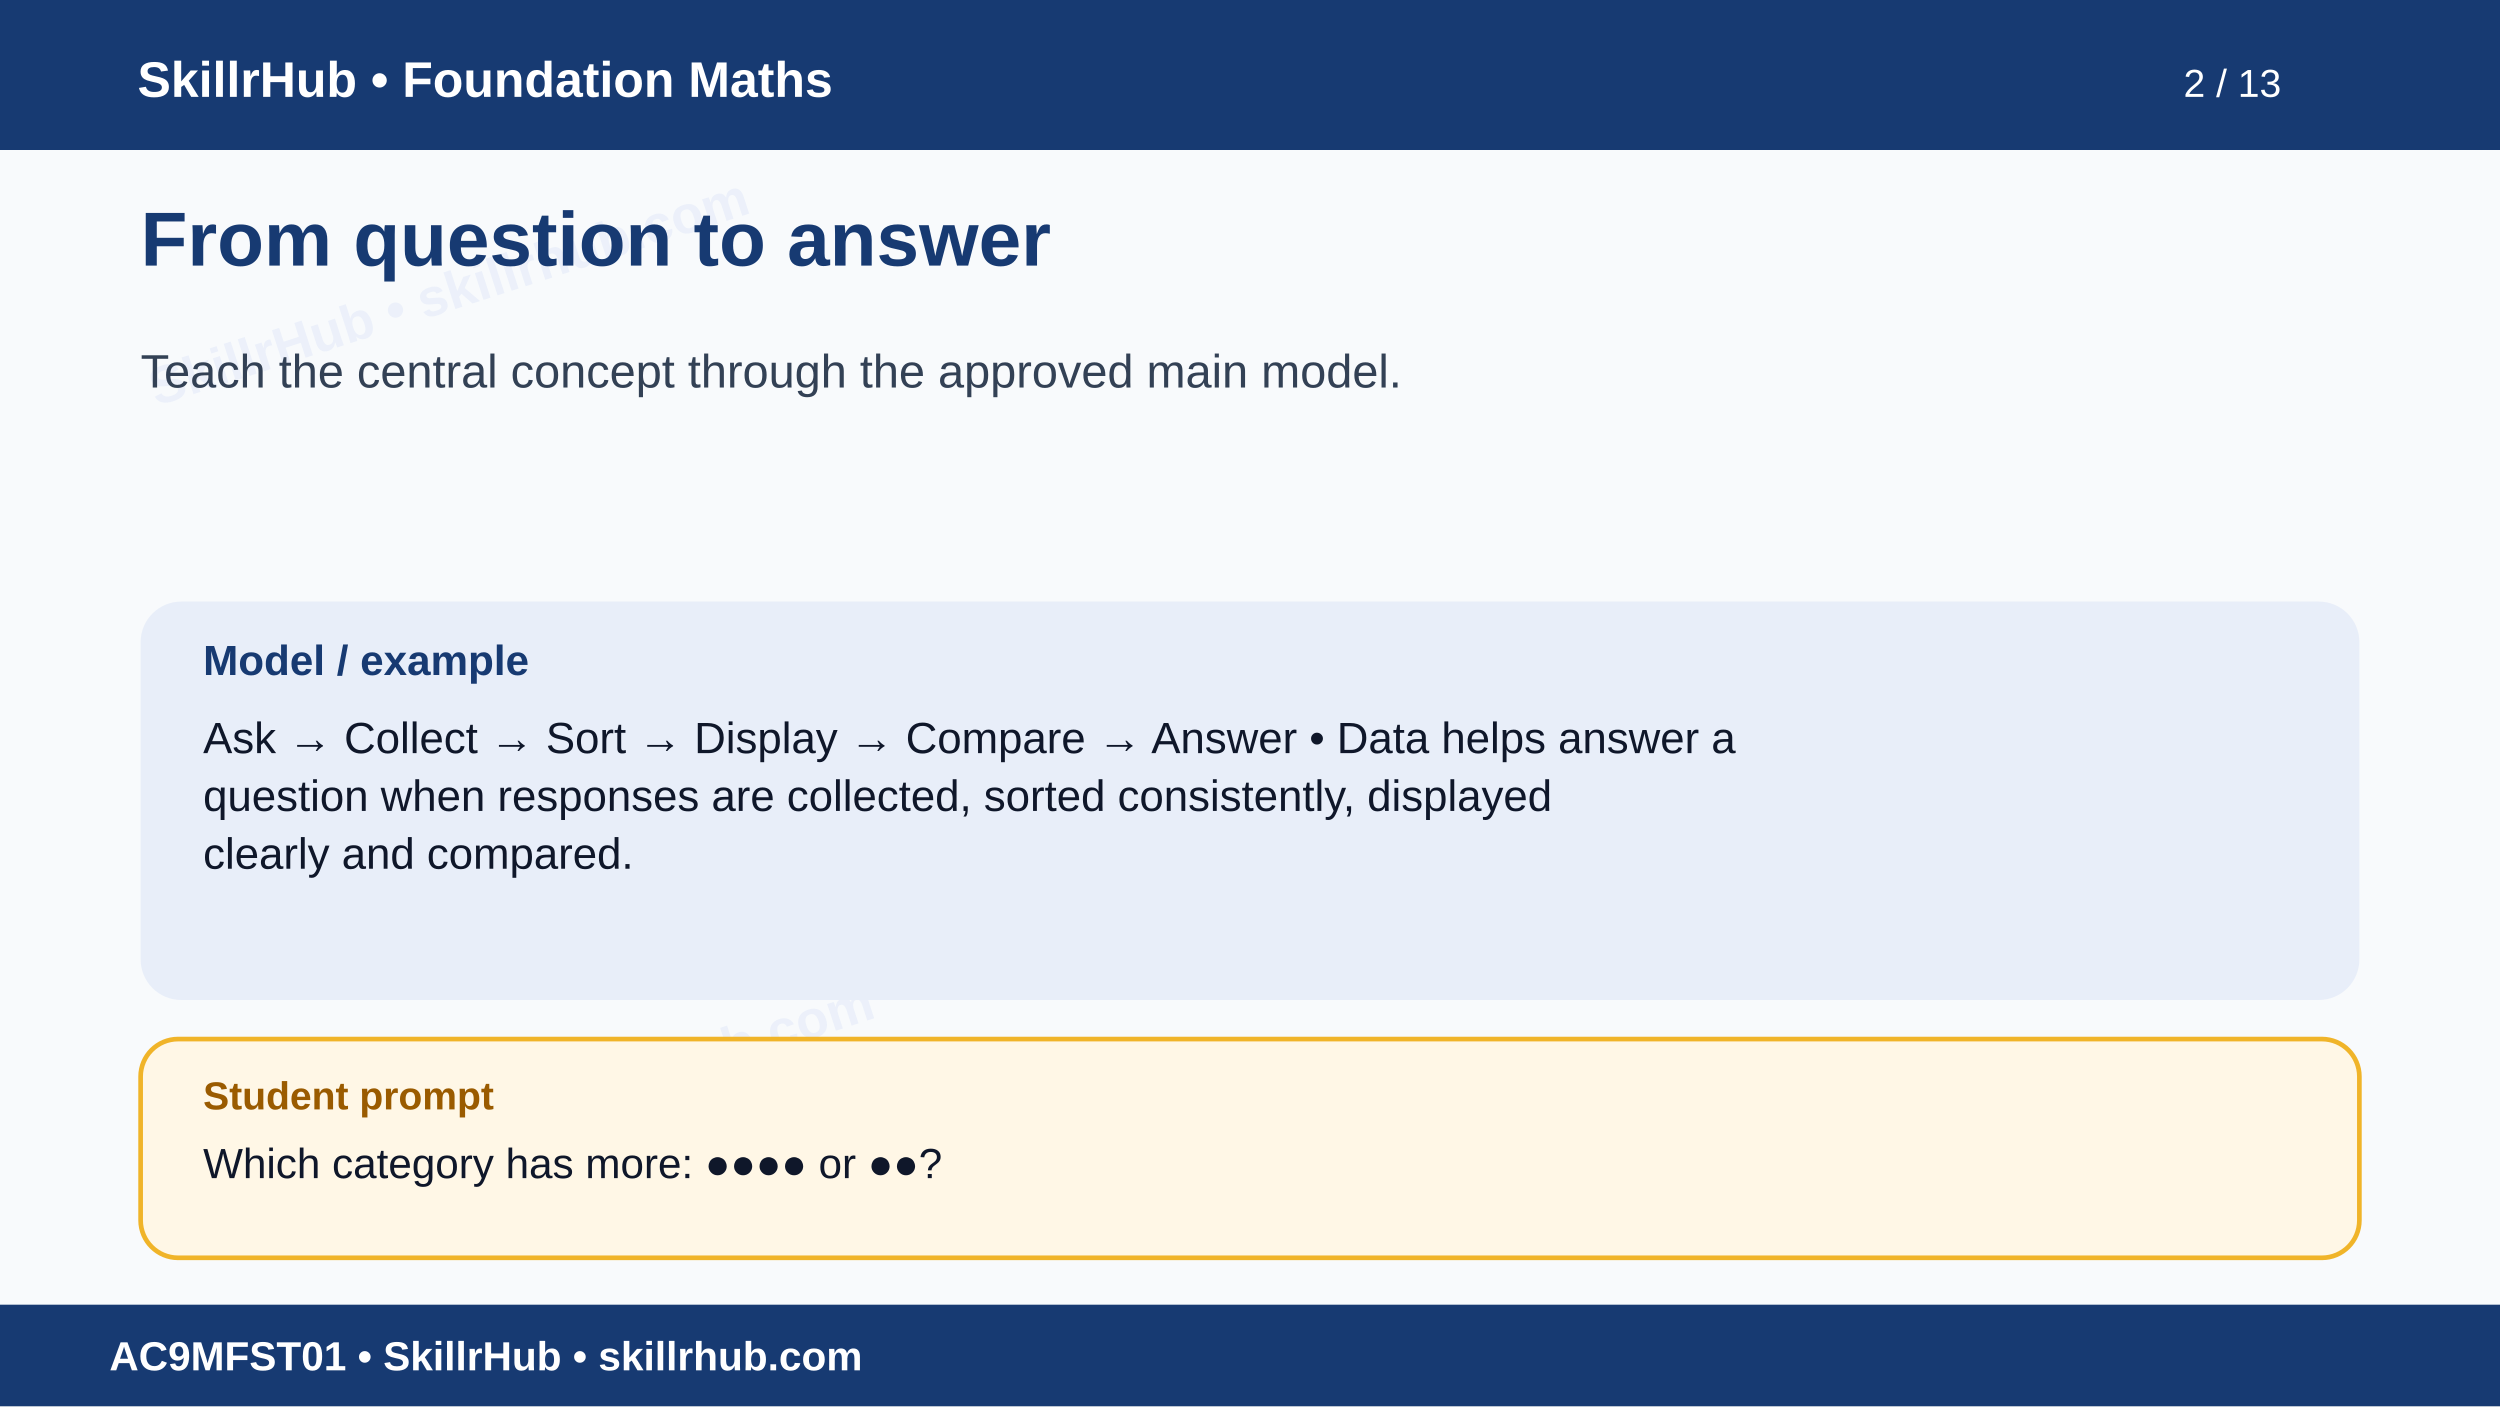
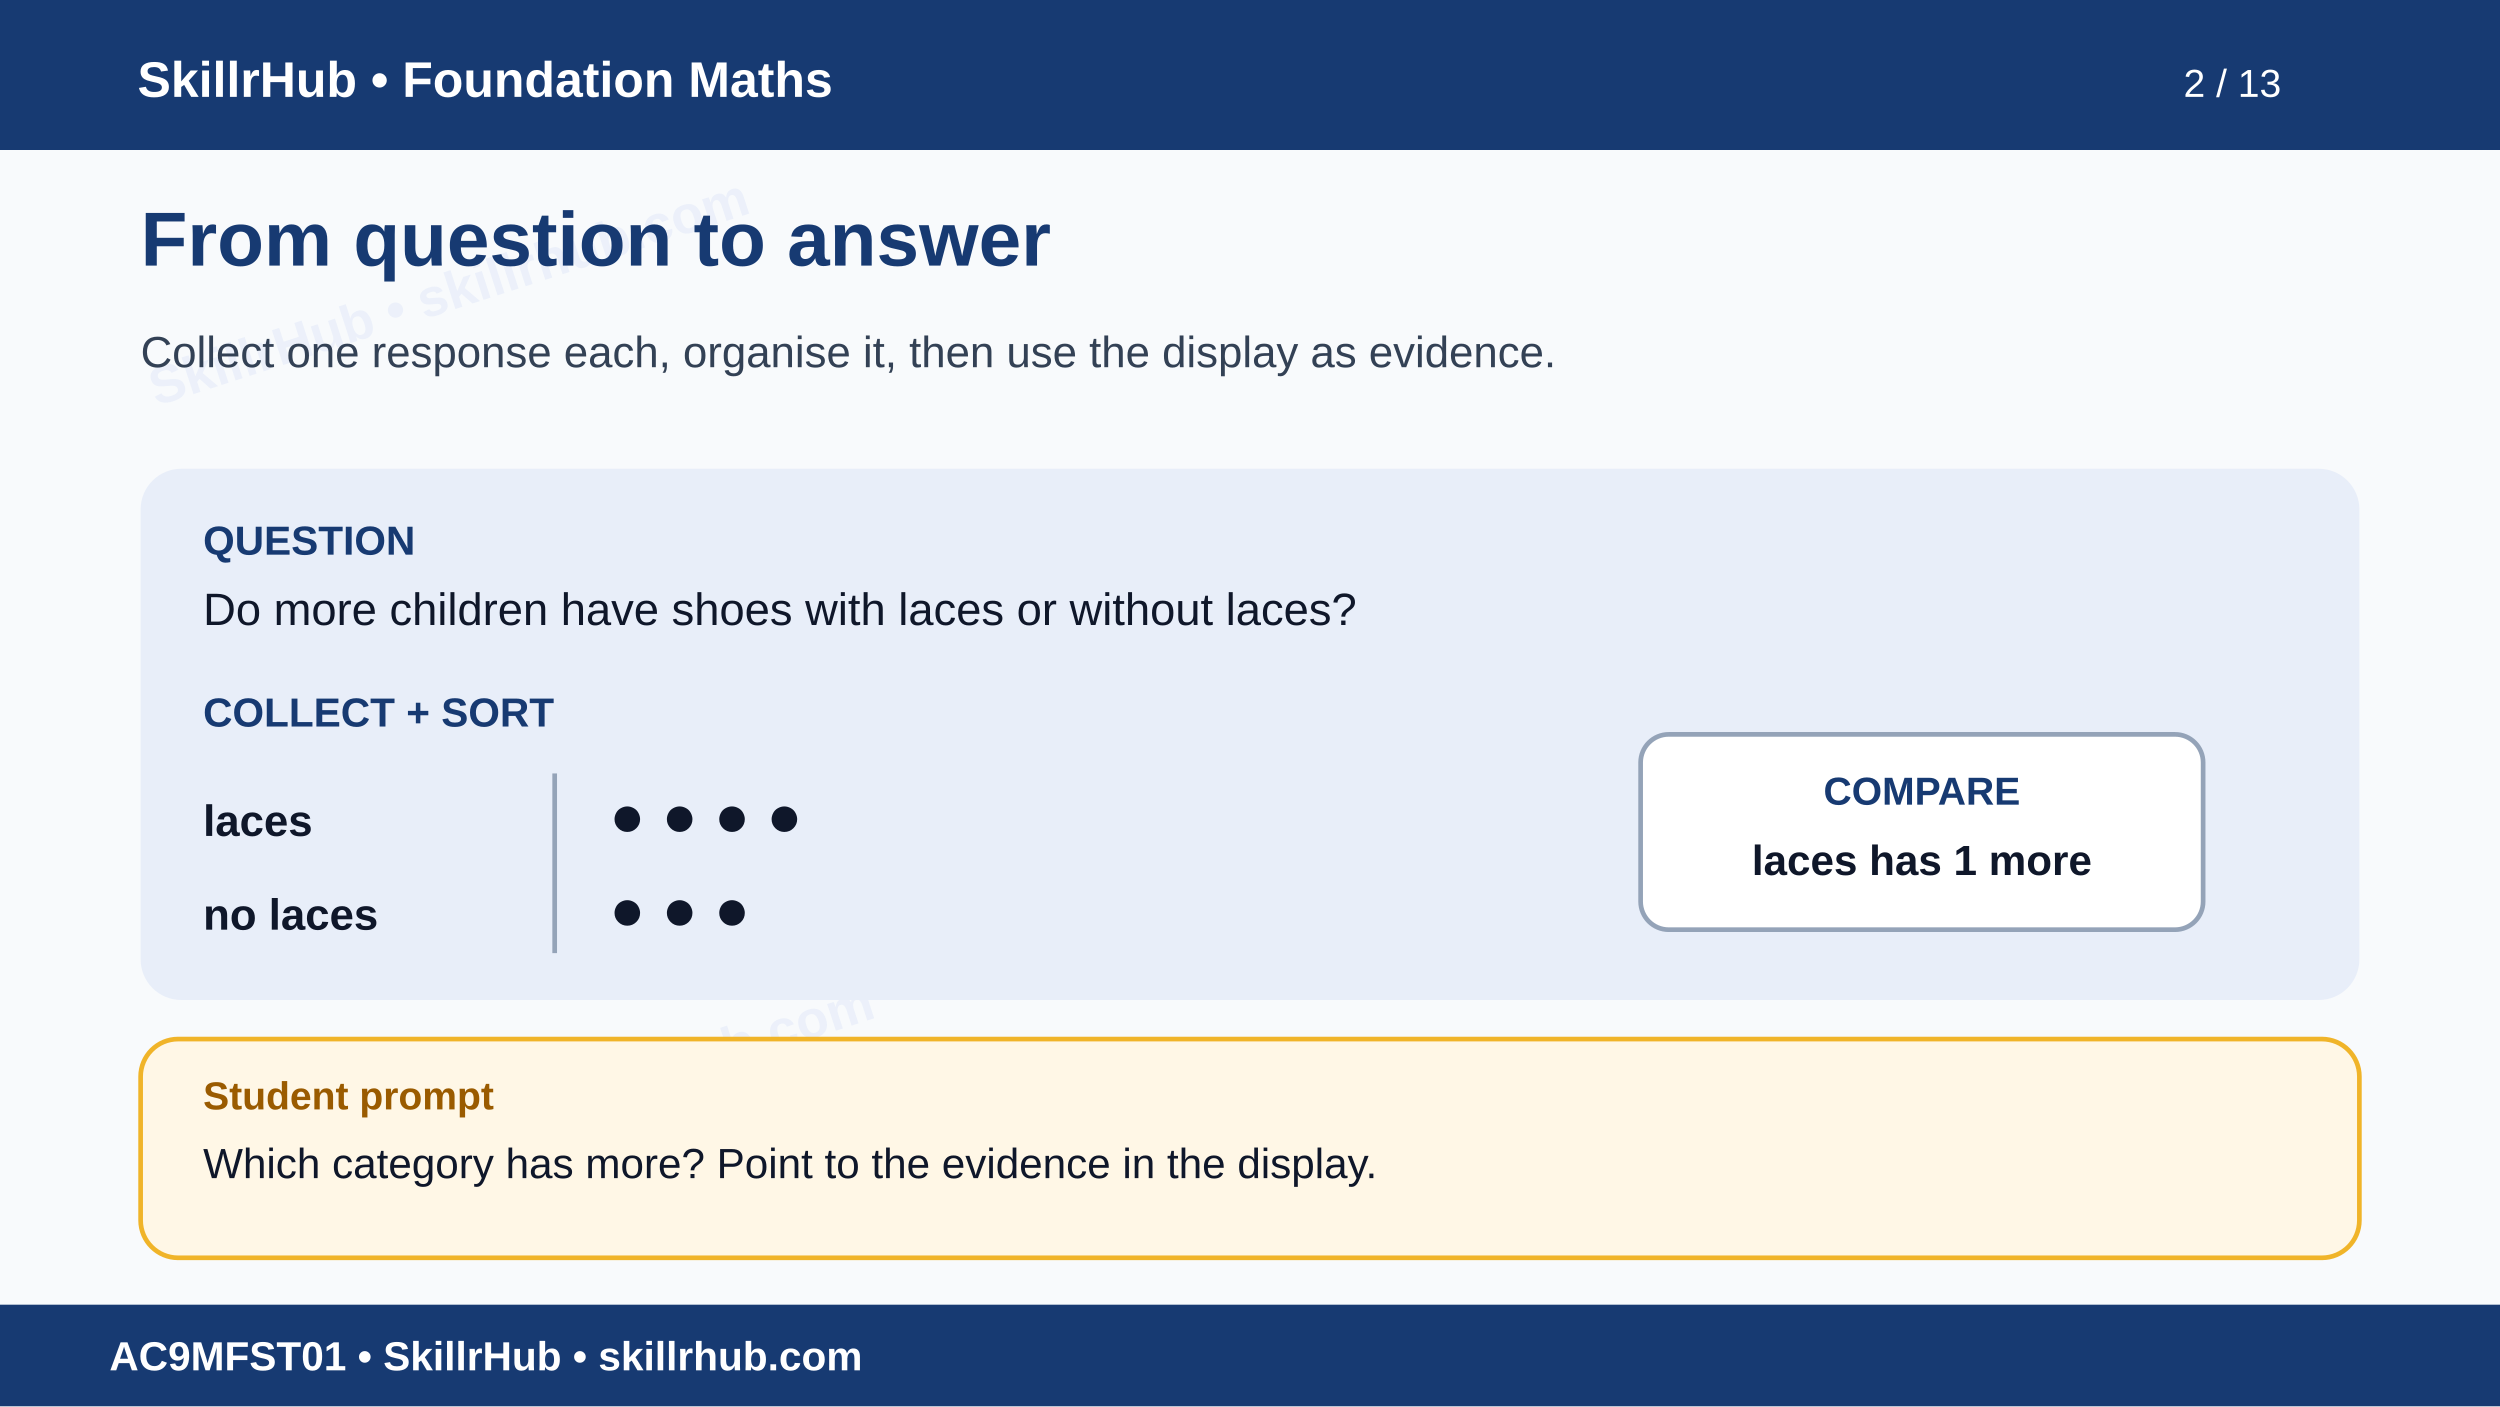
<svg xmlns="http://www.w3.org/2000/svg" width="1600" height="900" viewBox="0 0 1600 900">
  <rect width="1600" height="900" fill="#f8fafc" />
  <g opacity=".055" fill="#1d4ed8" font-family="Arial" font-size="34" font-weight="700">
    <text x="100" y="260" transform="rotate(-18 100 260)">SkillrHub • skillrhub.com</text>
    <text x="760" y="565" transform="rotate(-18 760 565)">SkillrHub • skillrhub.com</text>
    <text x="180" y="775" transform="rotate(-18 180 775)">SkillrHub • skillrhub.com</text>
  </g>
  <rect width="1600" height="96" fill="#173a72" />
  <text x="88" y="62" fill="white" font-family="Arial" font-size="32" font-weight="700">SkillrHub • Foundation Maths</text>
  <text x="1460" y="62" text-anchor="end" fill="white" font-family="Arial" font-size="25">2 / 13</text>
  <text x="90" y="170" fill="#173a72" font-family="Arial" font-size="49" font-weight="700">From question to answer</text>
-   <text x="90" y="248" fill="#334155" font-family="Arial" font-size="30" font-weight="400">Teach the central concept through the approved main model.</text>
-   <rect x="90" y="385" width="1420" height="255" rx="26" fill="#e8eef9" />
-   <text x="130" y="432" fill="#173a72" font-family="Arial" font-size="27" font-weight="700">Model / example</text>
-   <text x="130" y="482" fill="#0f172a" font-family="Arial" font-size="28" font-weight="400">Ask → Collect → Sort → Display → Compare → Answer • Data helps answer a</text>
-   <text x="130" y="519" fill="#0f172a" font-family="Arial" font-size="28" font-weight="400">question when responses are collected, sorted consistently, displayed</text>
-   <text x="130" y="556" fill="#0f172a" font-family="Arial" font-size="28" font-weight="400">clearly and compared.</text>
+   <text x="90" y="235" fill="#334155" font-family="Arial" font-size="28">Collect one response each, organise it, then use the display as evidence.</text>
+   <rect x="90" y="300" width="1420" height="340" rx="26" fill="#e8eef9" />
+   <text x="130" y="355" fill="#173a72" font-family="Arial" font-size="26" font-weight="700">QUESTION</text>
+   <text x="130" y="400" fill="#0f172a" font-family="Arial" font-size="29">Do more children have shoes with laces or without laces?</text>
+   <text x="130" y="465" fill="#173a72" font-family="Arial" font-size="26" font-weight="700">COLLECT + SORT</text>
+   <line x1="355" y1="495" x2="355" y2="610" stroke="#94a3b8" stroke-width="3" />
+   <text x="130" y="535" fill="#0f172a" font-family="Arial" font-size="28" font-weight="700">laces</text>
+   <text x="390" y="535" fill="#0f172a" font-family="Arial" font-size="38">●  ●  ●  ●</text>
+   <text x="130" y="595" fill="#0f172a" font-family="Arial" font-size="28" font-weight="700">no laces</text>
+   <text x="390" y="595" fill="#0f172a" font-family="Arial" font-size="38">●  ●  ●</text>
+   <rect x="1050" y="470" width="360" height="125" rx="18" fill="#fff" stroke="#94a3b8" stroke-width="3" />
+   <text x="1230" y="515" text-anchor="middle" fill="#173a72" font-family="Arial" font-size="25" font-weight="700">COMPARE</text>
+   <text x="1230" y="560" text-anchor="middle" fill="#0f172a" font-family="Arial" font-size="27" font-weight="700">laces has 1 more</text>
  <rect x="90" y="665" width="1420" height="140" rx="24" fill="#fff7e6" stroke="#f0b429" stroke-width="3" />
  <text x="130" y="710" fill="#9a5b00" font-family="Arial" font-size="25" font-weight="700">Student prompt</text>
-   <text x="130" y="754" fill="#0f172a" font-family="Arial" font-size="27" font-weight="400">Which category has more: ●●●● or ●●?</text>
+   <text x="130" y="754" fill="#0f172a" font-family="Arial" font-size="27">Which category has more? Point to the evidence in the display.</text>
  <rect y="835" width="1600" height="65" fill="#173a72" />
  <text x="70" y="877" fill="white" font-family="Arial" font-size="26" font-weight="700">AC9MFST01 • SkillrHub • skillrhub.com</text>
</svg>
